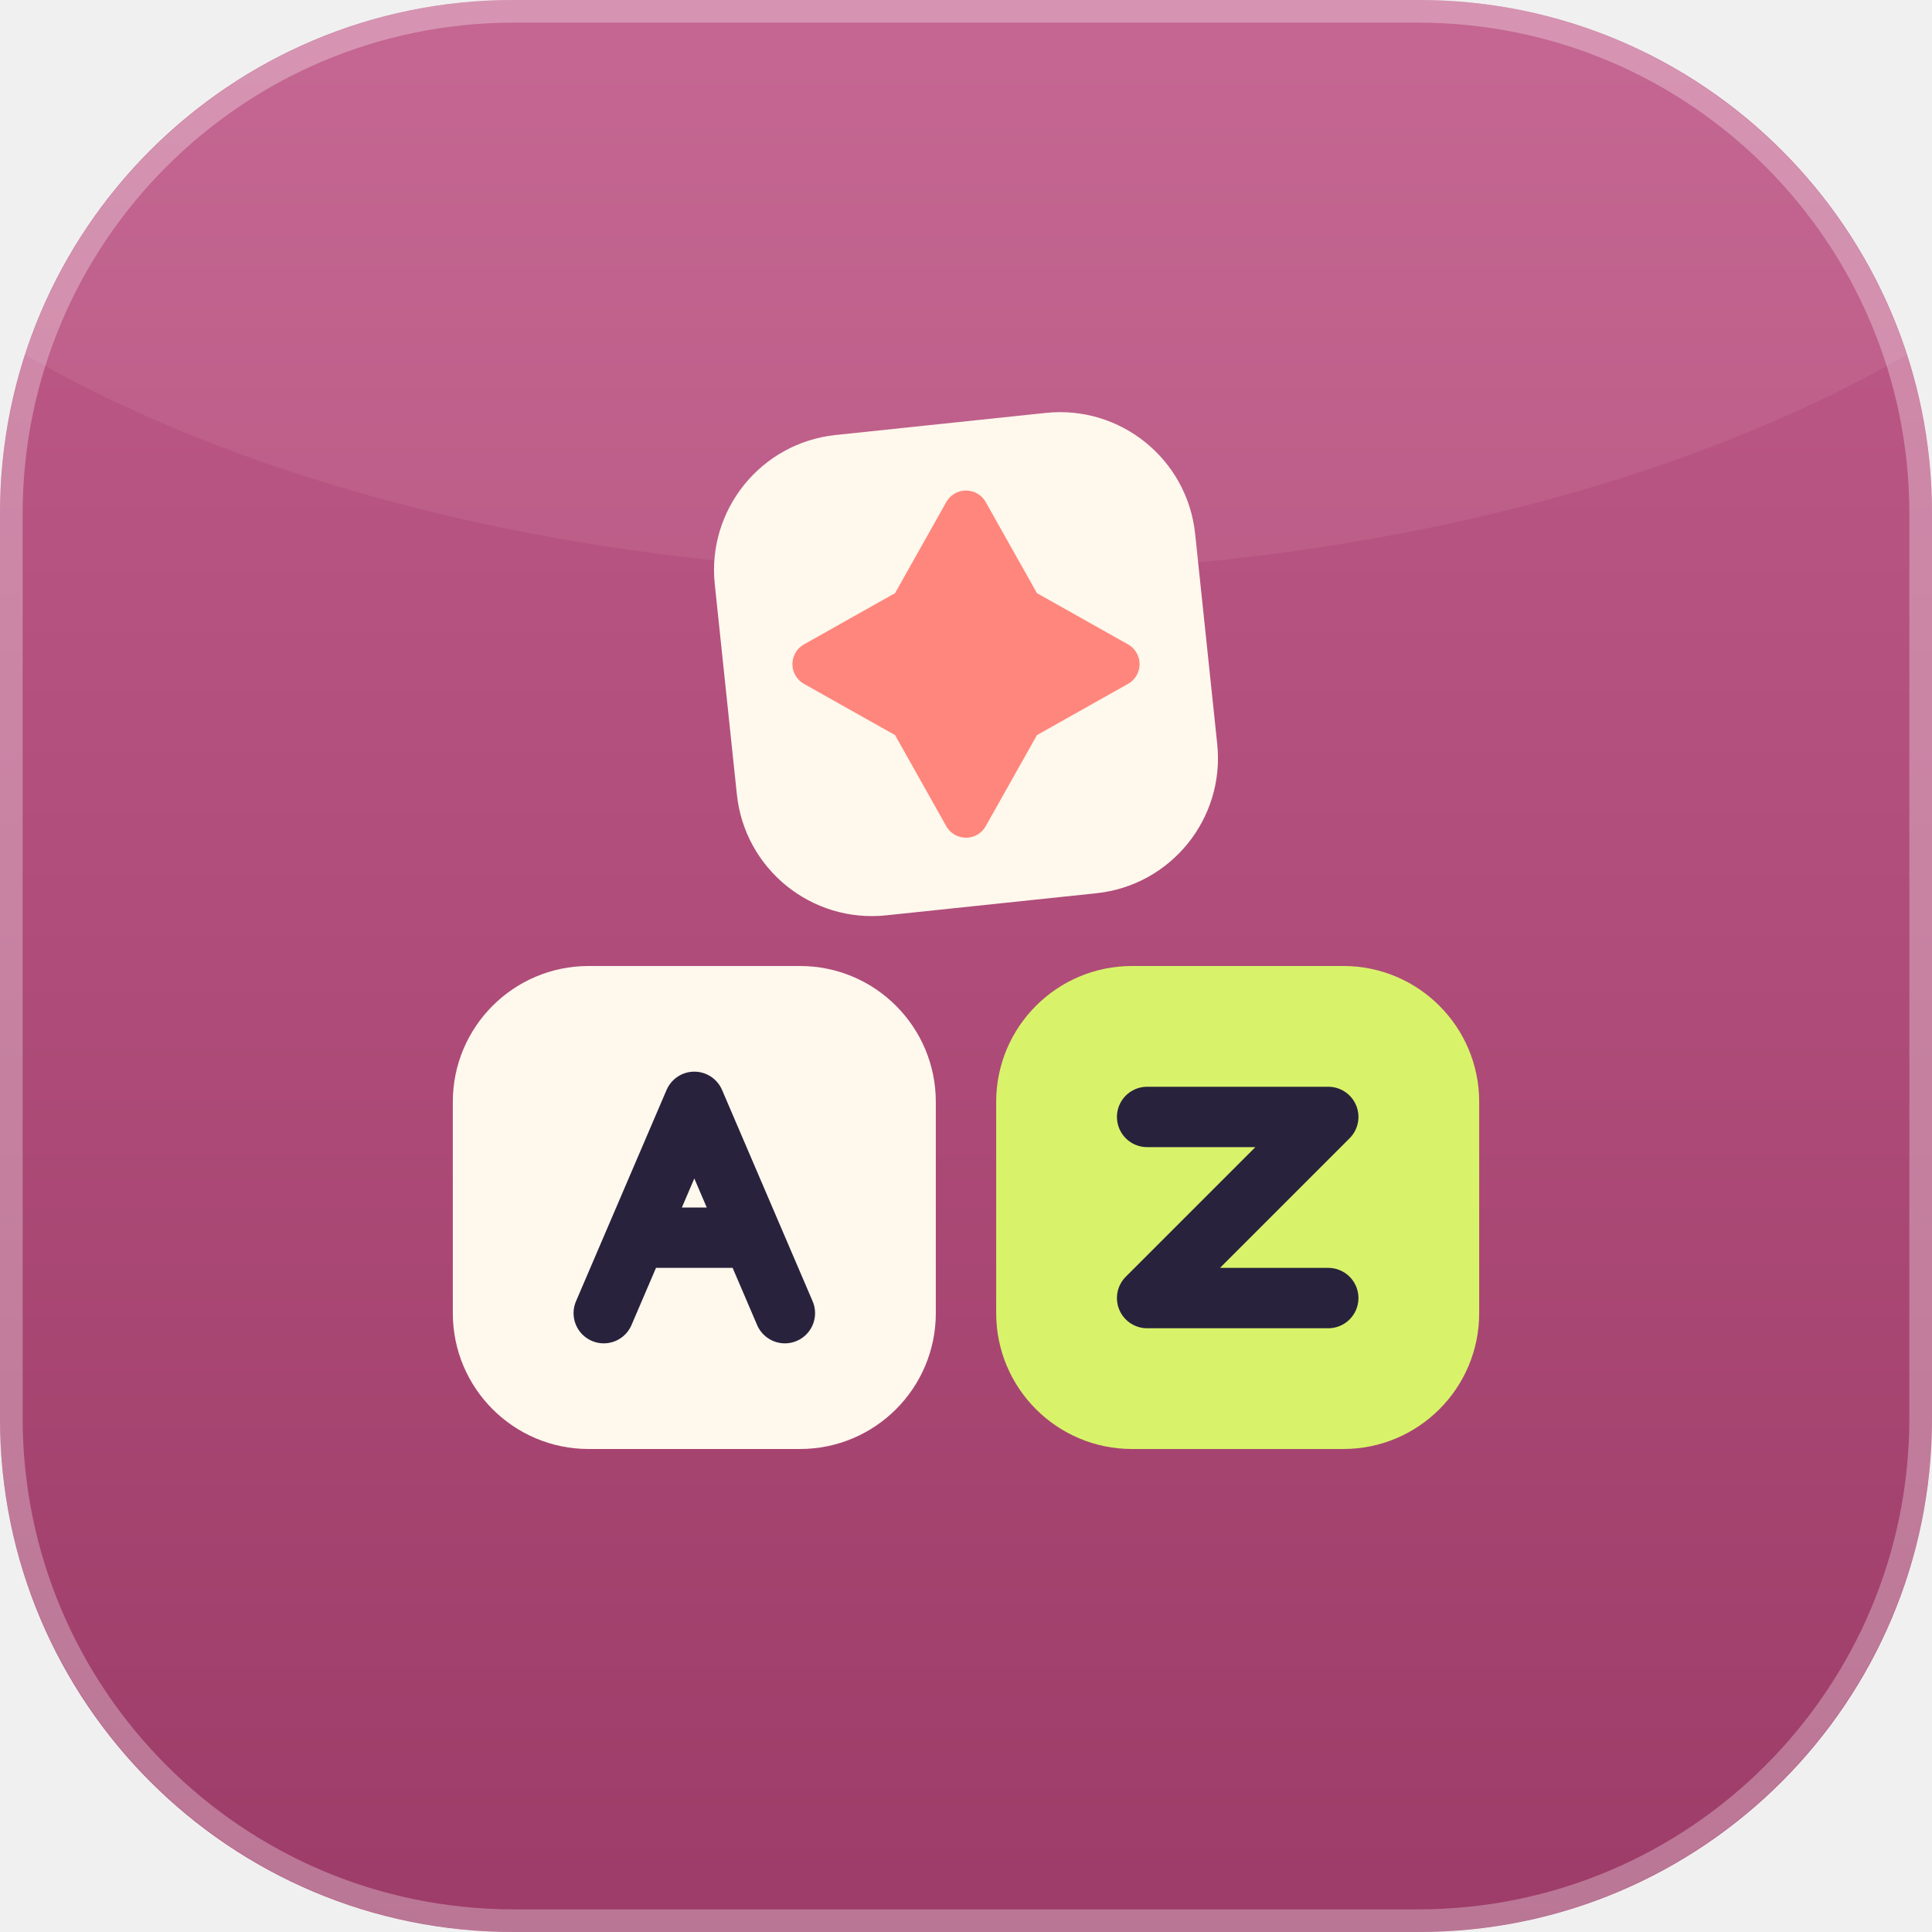
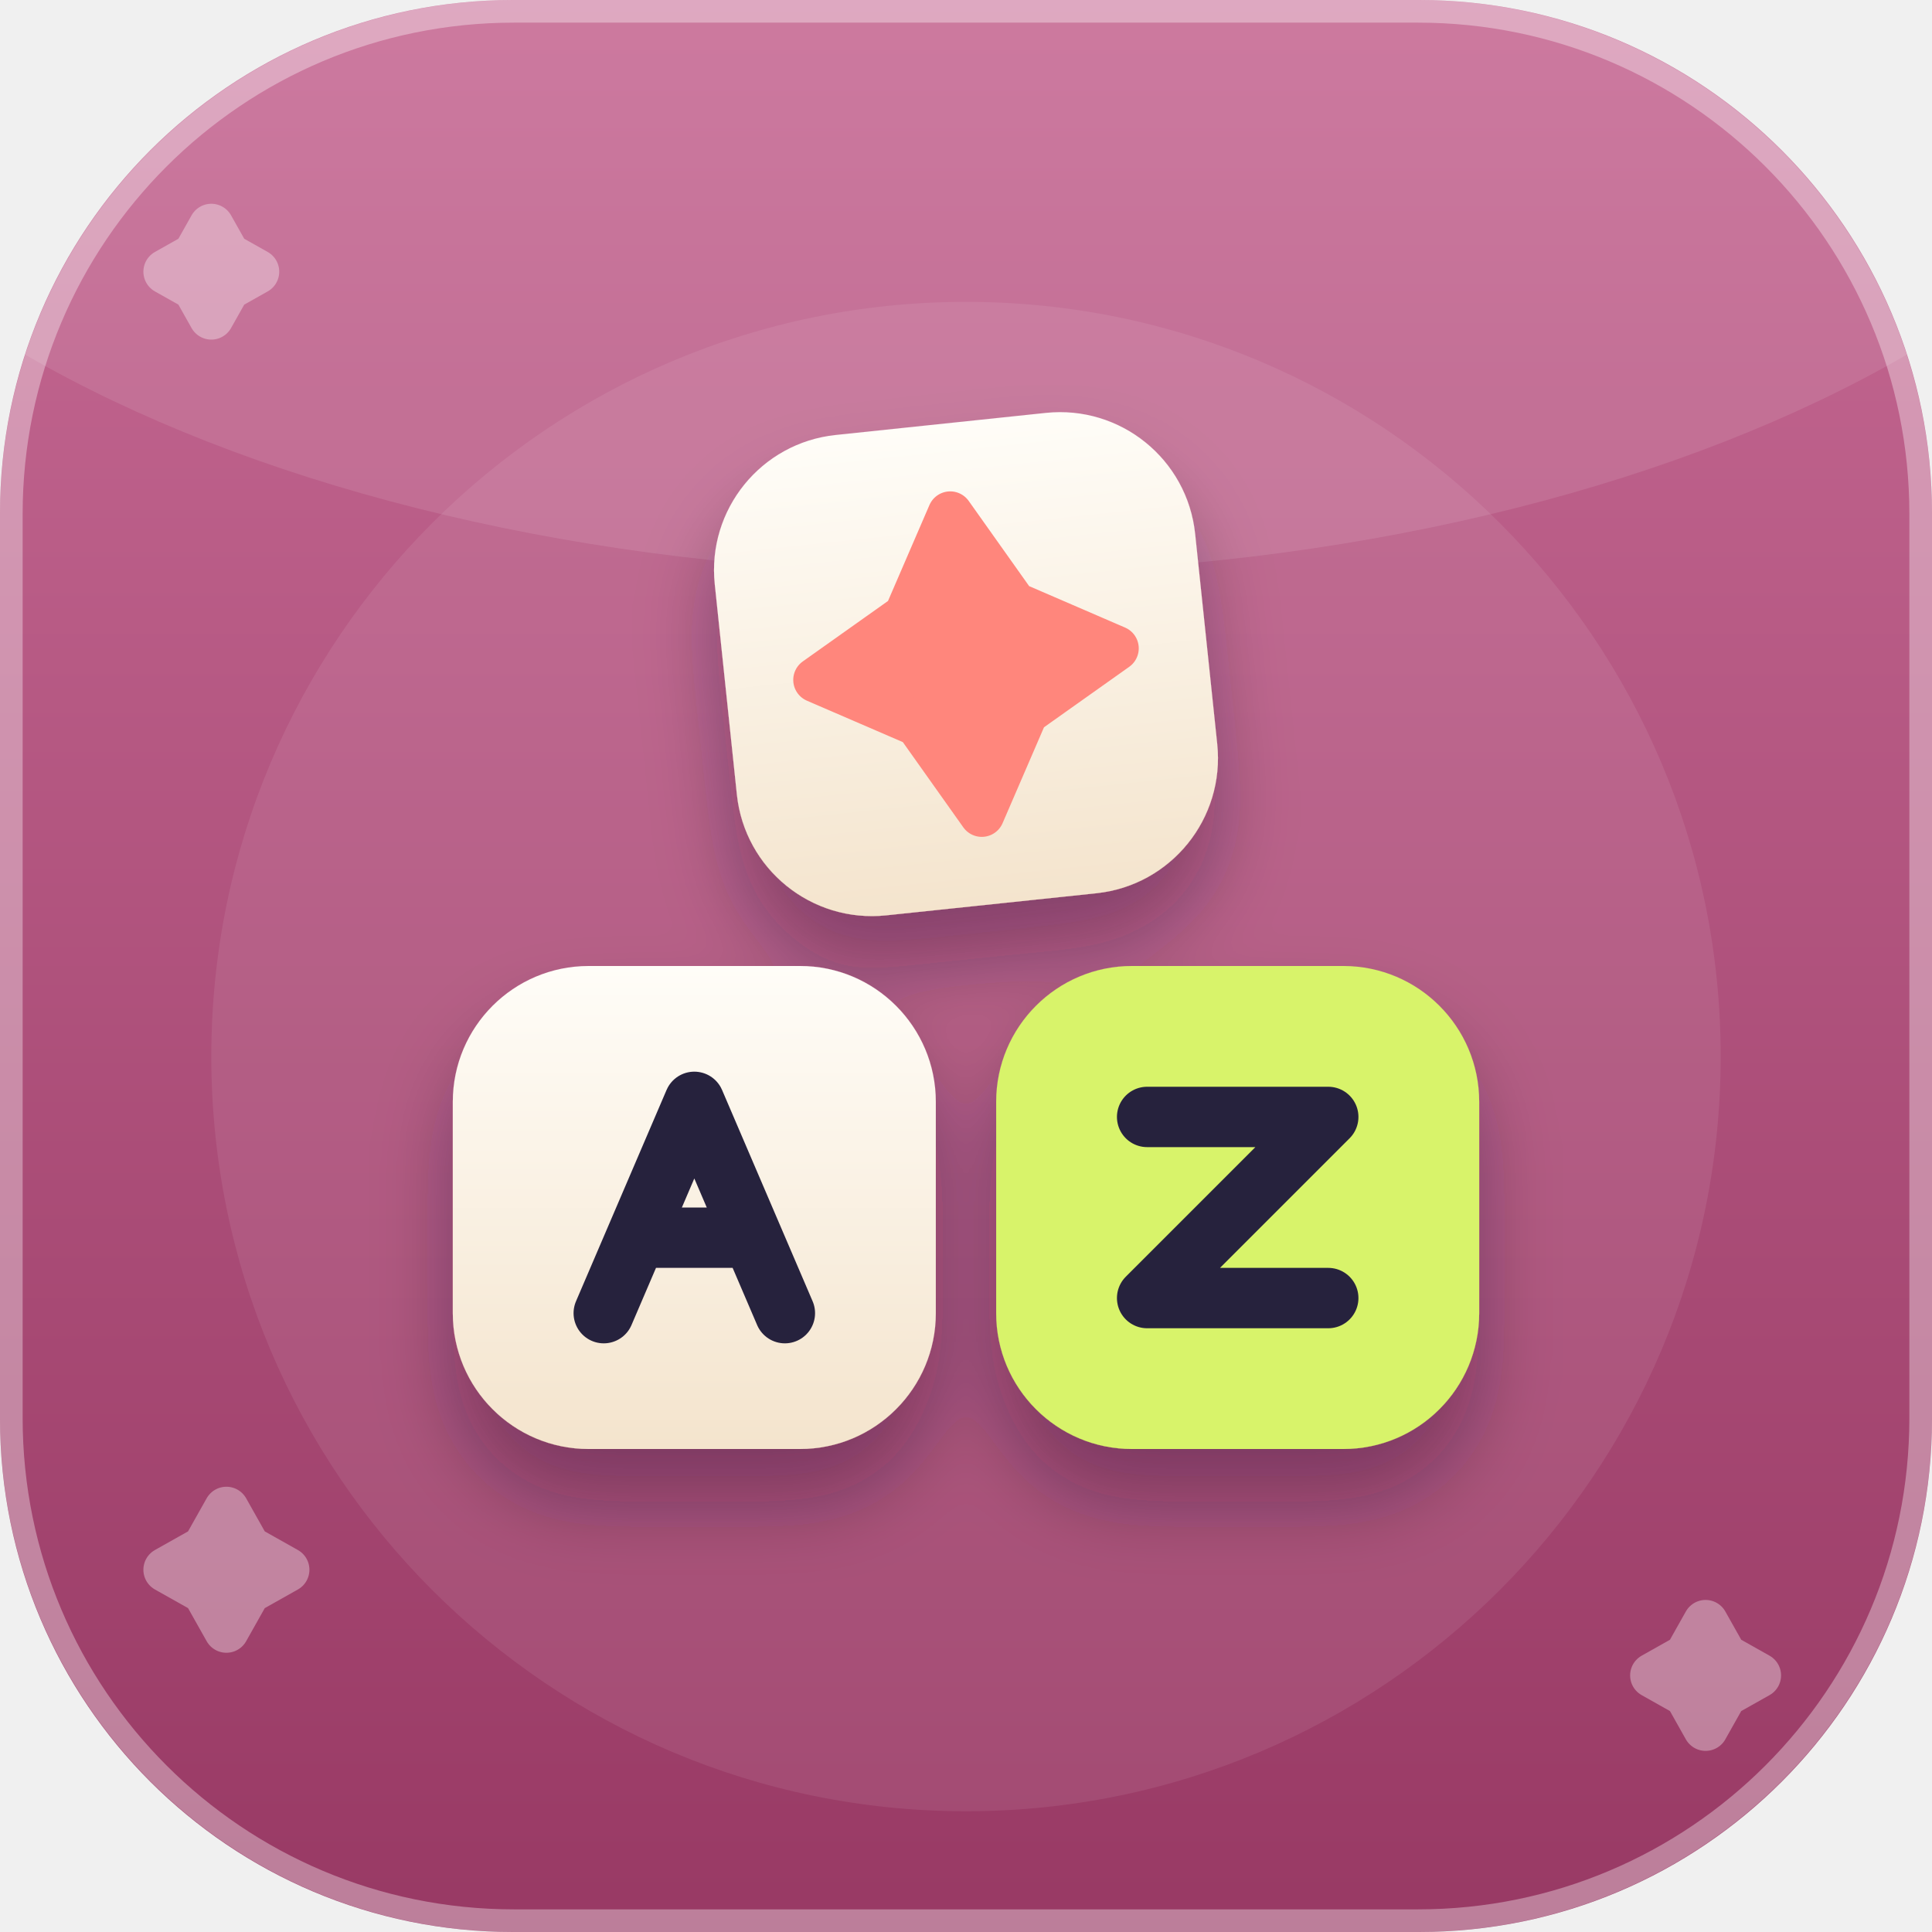
- <svg xmlns="http://www.w3.org/2000/svg" viewBox="0 0 128 128" fill="none">
+ <svg xmlns="http://www.w3.org/2000/svg" viewBox="0 0 128 128" fill="none" stroke-linecap="round" stroke-linejoin="round">
  <defs>
    <linearGradient id="b-vocab" x1="0" y1="0" x2="0" y2="1">
-       <stop offset="0" stop-color="#c15c8a" />
-       <stop offset="1" stop-color="#9d3c68" />
+       <stop offset="0" stop-color="#c76b95" />
+       <stop offset="1" stop-color="#983964" />
    </linearGradient>
    <clipPath id="c-vocab">
      <rect width="128" height="128" rx="34" />
    </clipPath>
+     <linearGradient id="p-vocab" x1="0" y1="0" x2="0" y2="1">
+       <stop offset="0" stop-color="#fffdf8" />
+       <stop offset="1" stop-color="#f4e4cd" />
+     </linearGradient>
+     <filter id="s-vocab" x="-20%" y="-20%" width="140%" height="140%">
+       <feDropShadow dx="0" dy="3.5" stdDeviation="2.5" flood-color="#140c28" flood-opacity=".32" />
+     </filter>
  </defs>
  <rect width="128" height="128" rx="34" fill="url(#b-vocab)" />
  <g clip-path="url(#c-vocab)">
-     <ellipse cx="64" cy="-6" rx="84" ry="44" fill="#fff" fill-opacity=".07" />
+     <ellipse cx="64" cy="-6" rx="84" ry="44" fill="#fff" fill-opacity=".1" />
+     <circle cx="64" cy="70" r="50" fill="#fff" fill-opacity=".08" />
+     <g opacity=".35">
+       <path d="M15 100L16.44 102.56L19 104L16.44 105.44L15 108L13.56 105.44L11 104L13.56 102.56Z" fill="#fff" stroke="#fff" stroke-width="3" />
+     </g>
+     <g opacity=".35">
+       <path d="M113 107.5L114.26 109.74L116.5 111L114.26 112.26L113 114.5L111.74 112.26L109.5 111L111.74 109.74Z" fill="#fff" stroke="#fff" stroke-width="3" />
+     </g>
+     <g opacity=".35">
+       <path d="M14 15L15.08 16.92L17 18L15.08 19.08L14 21L12.92 19.08L11 18L12.92 16.92Z" fill="#fff" stroke="#fff" stroke-width="3" />
+     </g>
+     <g filter="url(#s-vocab)">
+       <g class="fl">
+         <rect x="30" y="64" width="32" height="32" rx="9" fill="url(#p-vocab)" />
+         <path d="M40 87L46 73L52 87M43 82H49" stroke="#28223d" stroke-width="4" fill="none" />
+       </g>
+       <g class="fl">
+         <rect x="66" y="64" width="32" height="32" rx="9" fill="#d8f36a" />
+         <path d="M76 74H88L76 86H88" stroke="#28223d" stroke-width="4" fill="none" />
+       </g>
+       <g transform="rotate(-6 64 44)">
+         <g class="bo">
+           <rect x="48" y="28" width="32" height="32" rx="9" fill="url(#p-vocab)" />
+           <path d="M64 34L67.6 40.4L74 44L67.6 47.6L64 54L60.4 47.6L54 44L60.4 40.4Z" fill="#ff867c" stroke="#ff867c" stroke-width="3" />
+         </g>
+       </g>
+     </g>
  </g>
-   <g class="fl">
-     <rect x="30" y="64" width="32" height="32" rx="9" fill="#fff8ed" />
-     <path d="M40 87L46 73L52 87M43 82H49" stroke="#28223d" stroke-width="4" stroke-linecap="round" stroke-linejoin="round" fill="none" />
-   </g>
-   <g class="fl">
-     <rect x="66" y="64" width="32" height="32" rx="9" fill="#d8f36a" />
-     <path d="M76 74H88L76 86H88" stroke="#28223d" stroke-width="4" stroke-linecap="round" stroke-linejoin="round" fill="none" />
-   </g>
-   <g class="fl">
-     <rect x="48" y="28" width="32" height="32" rx="9" fill="#fff8ed" transform="rotate(-6 64 44)" />
-     <path d="M64 34L67.6 40.4L74 44L67.6 47.6L64 54L60.4 47.6L54 44L60.4 40.4Z" fill="#ff867c" stroke="#ff867c" stroke-width="3" stroke-linejoin="round" />
-   </g>
-   <rect x=".75" y=".75" width="126.5" height="126.5" rx="33.3" stroke="#fff" stroke-opacity=".3" stroke-width="1.5" />
+   <rect x=".75" y=".75" width="126.5" height="126.5" rx="33.3" stroke="#fff" stroke-opacity=".35" stroke-width="1.5" />
</svg>
